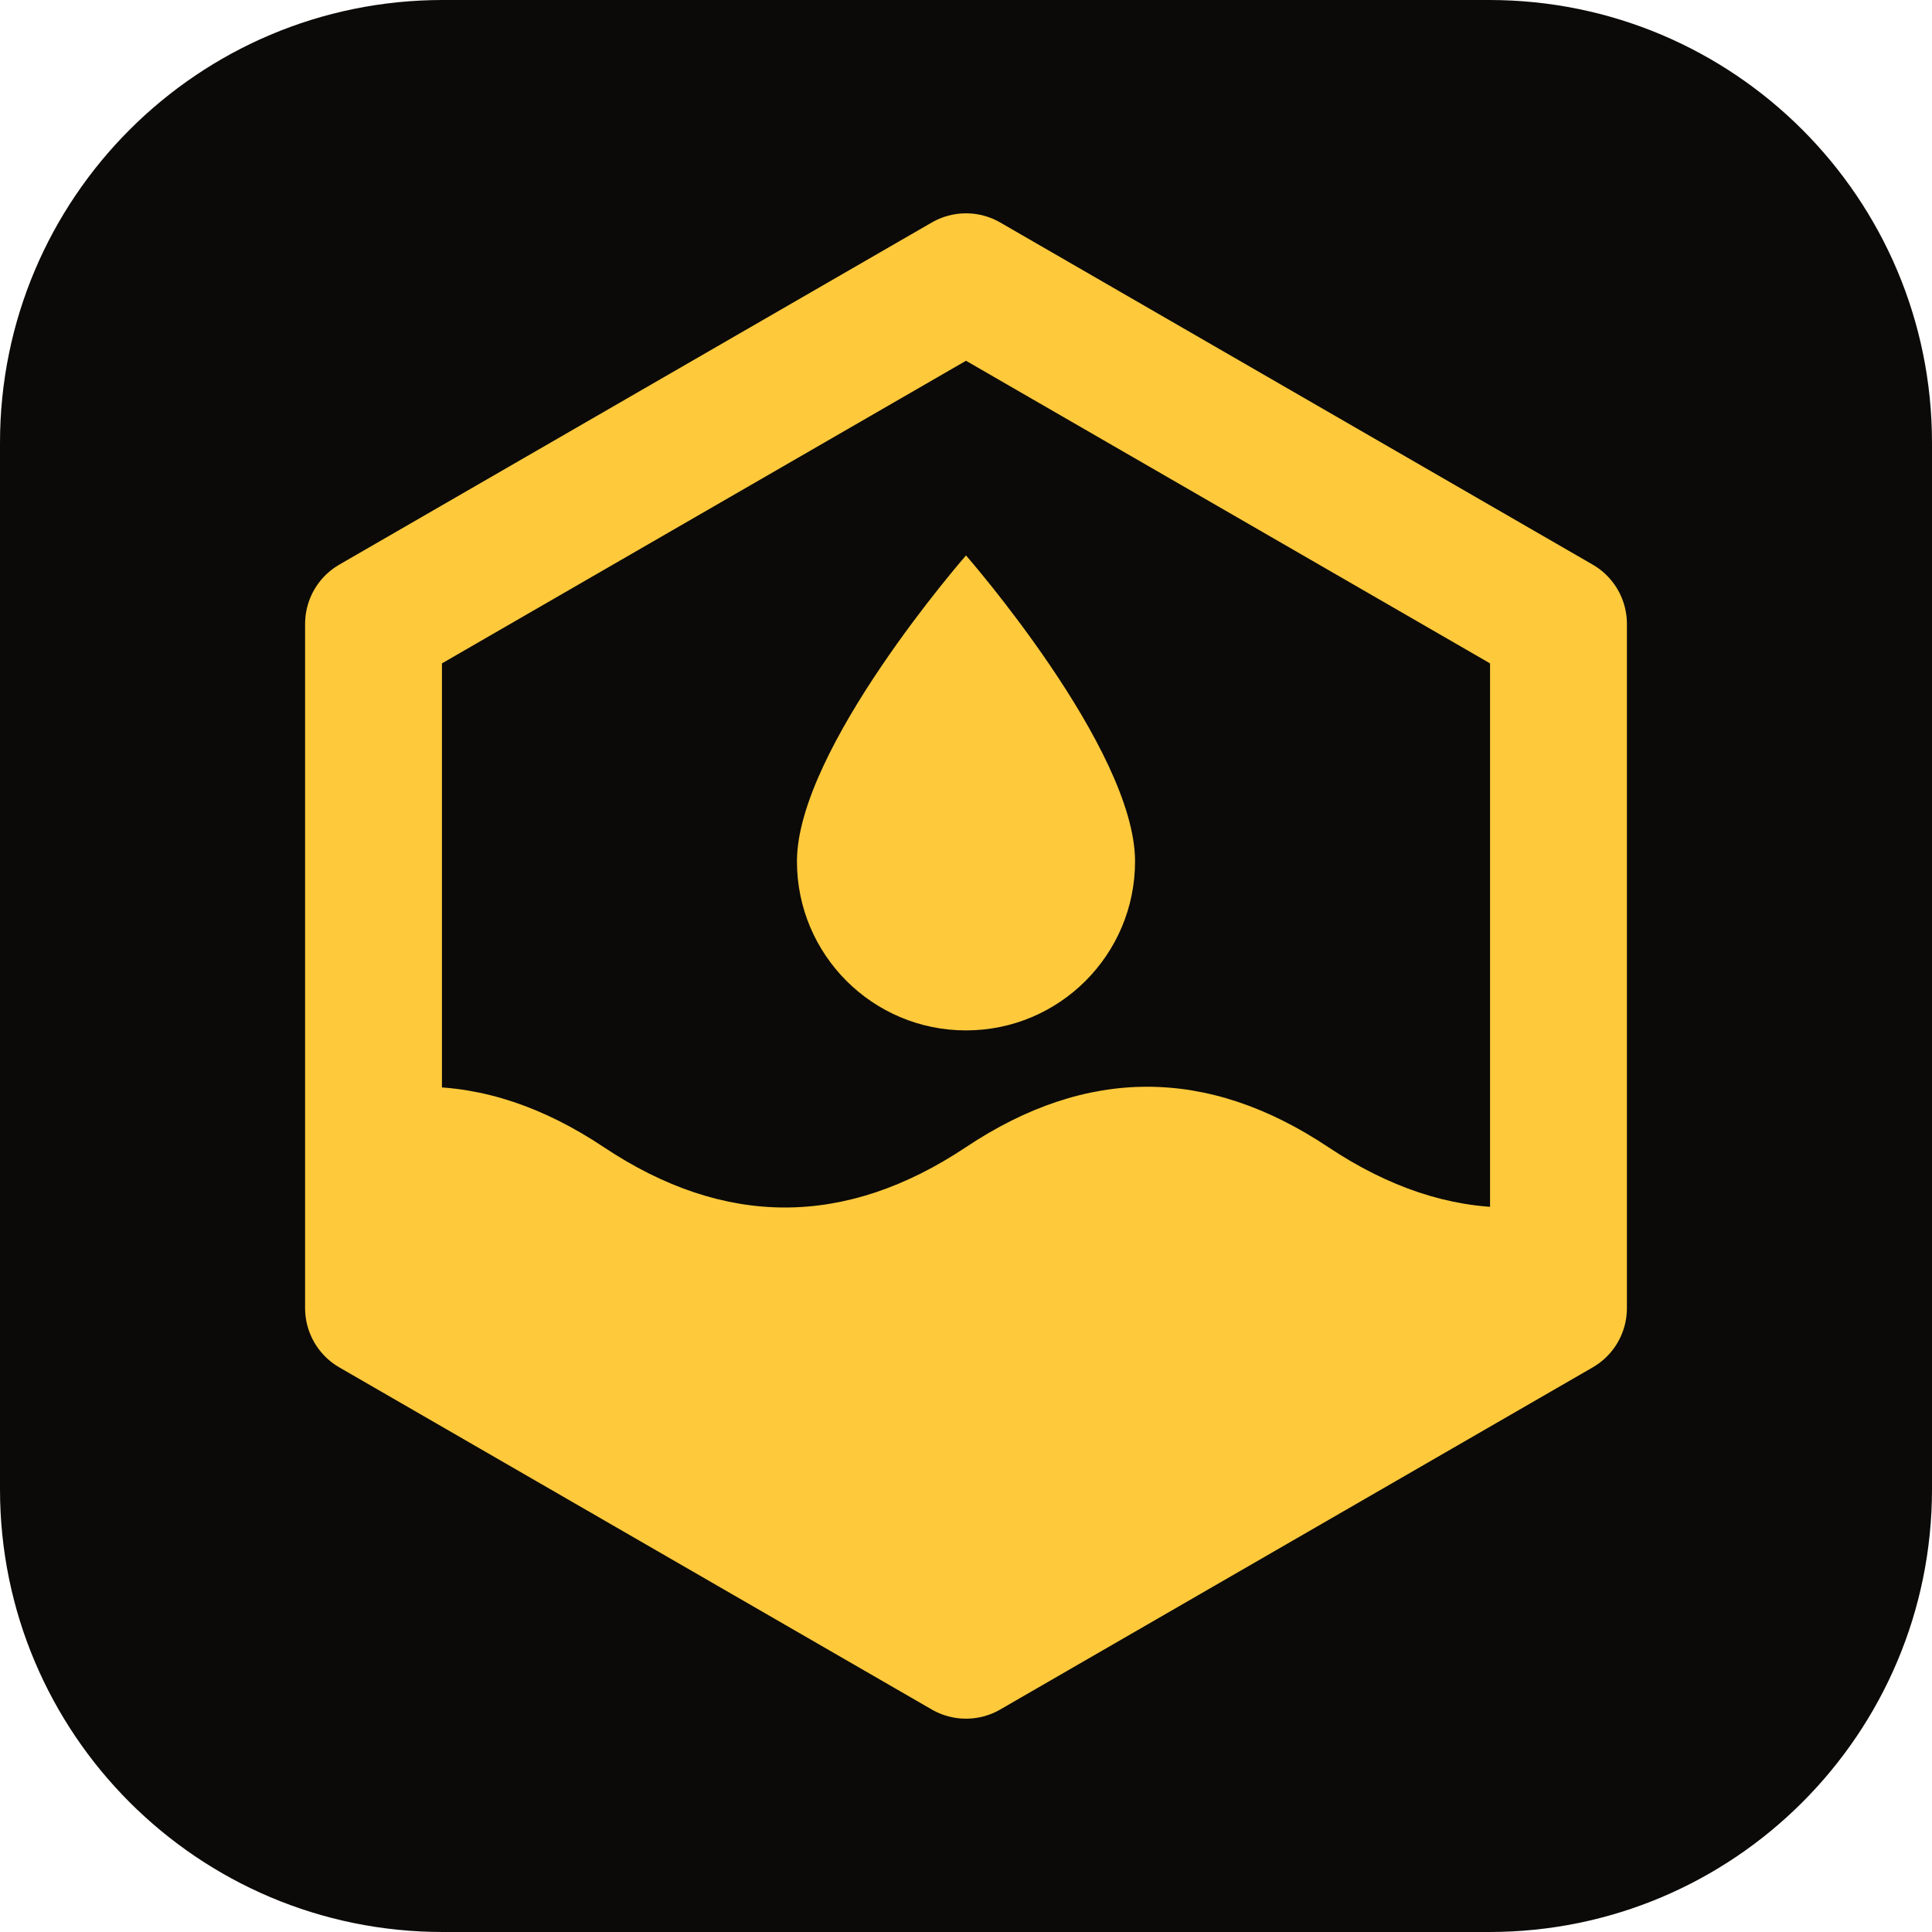
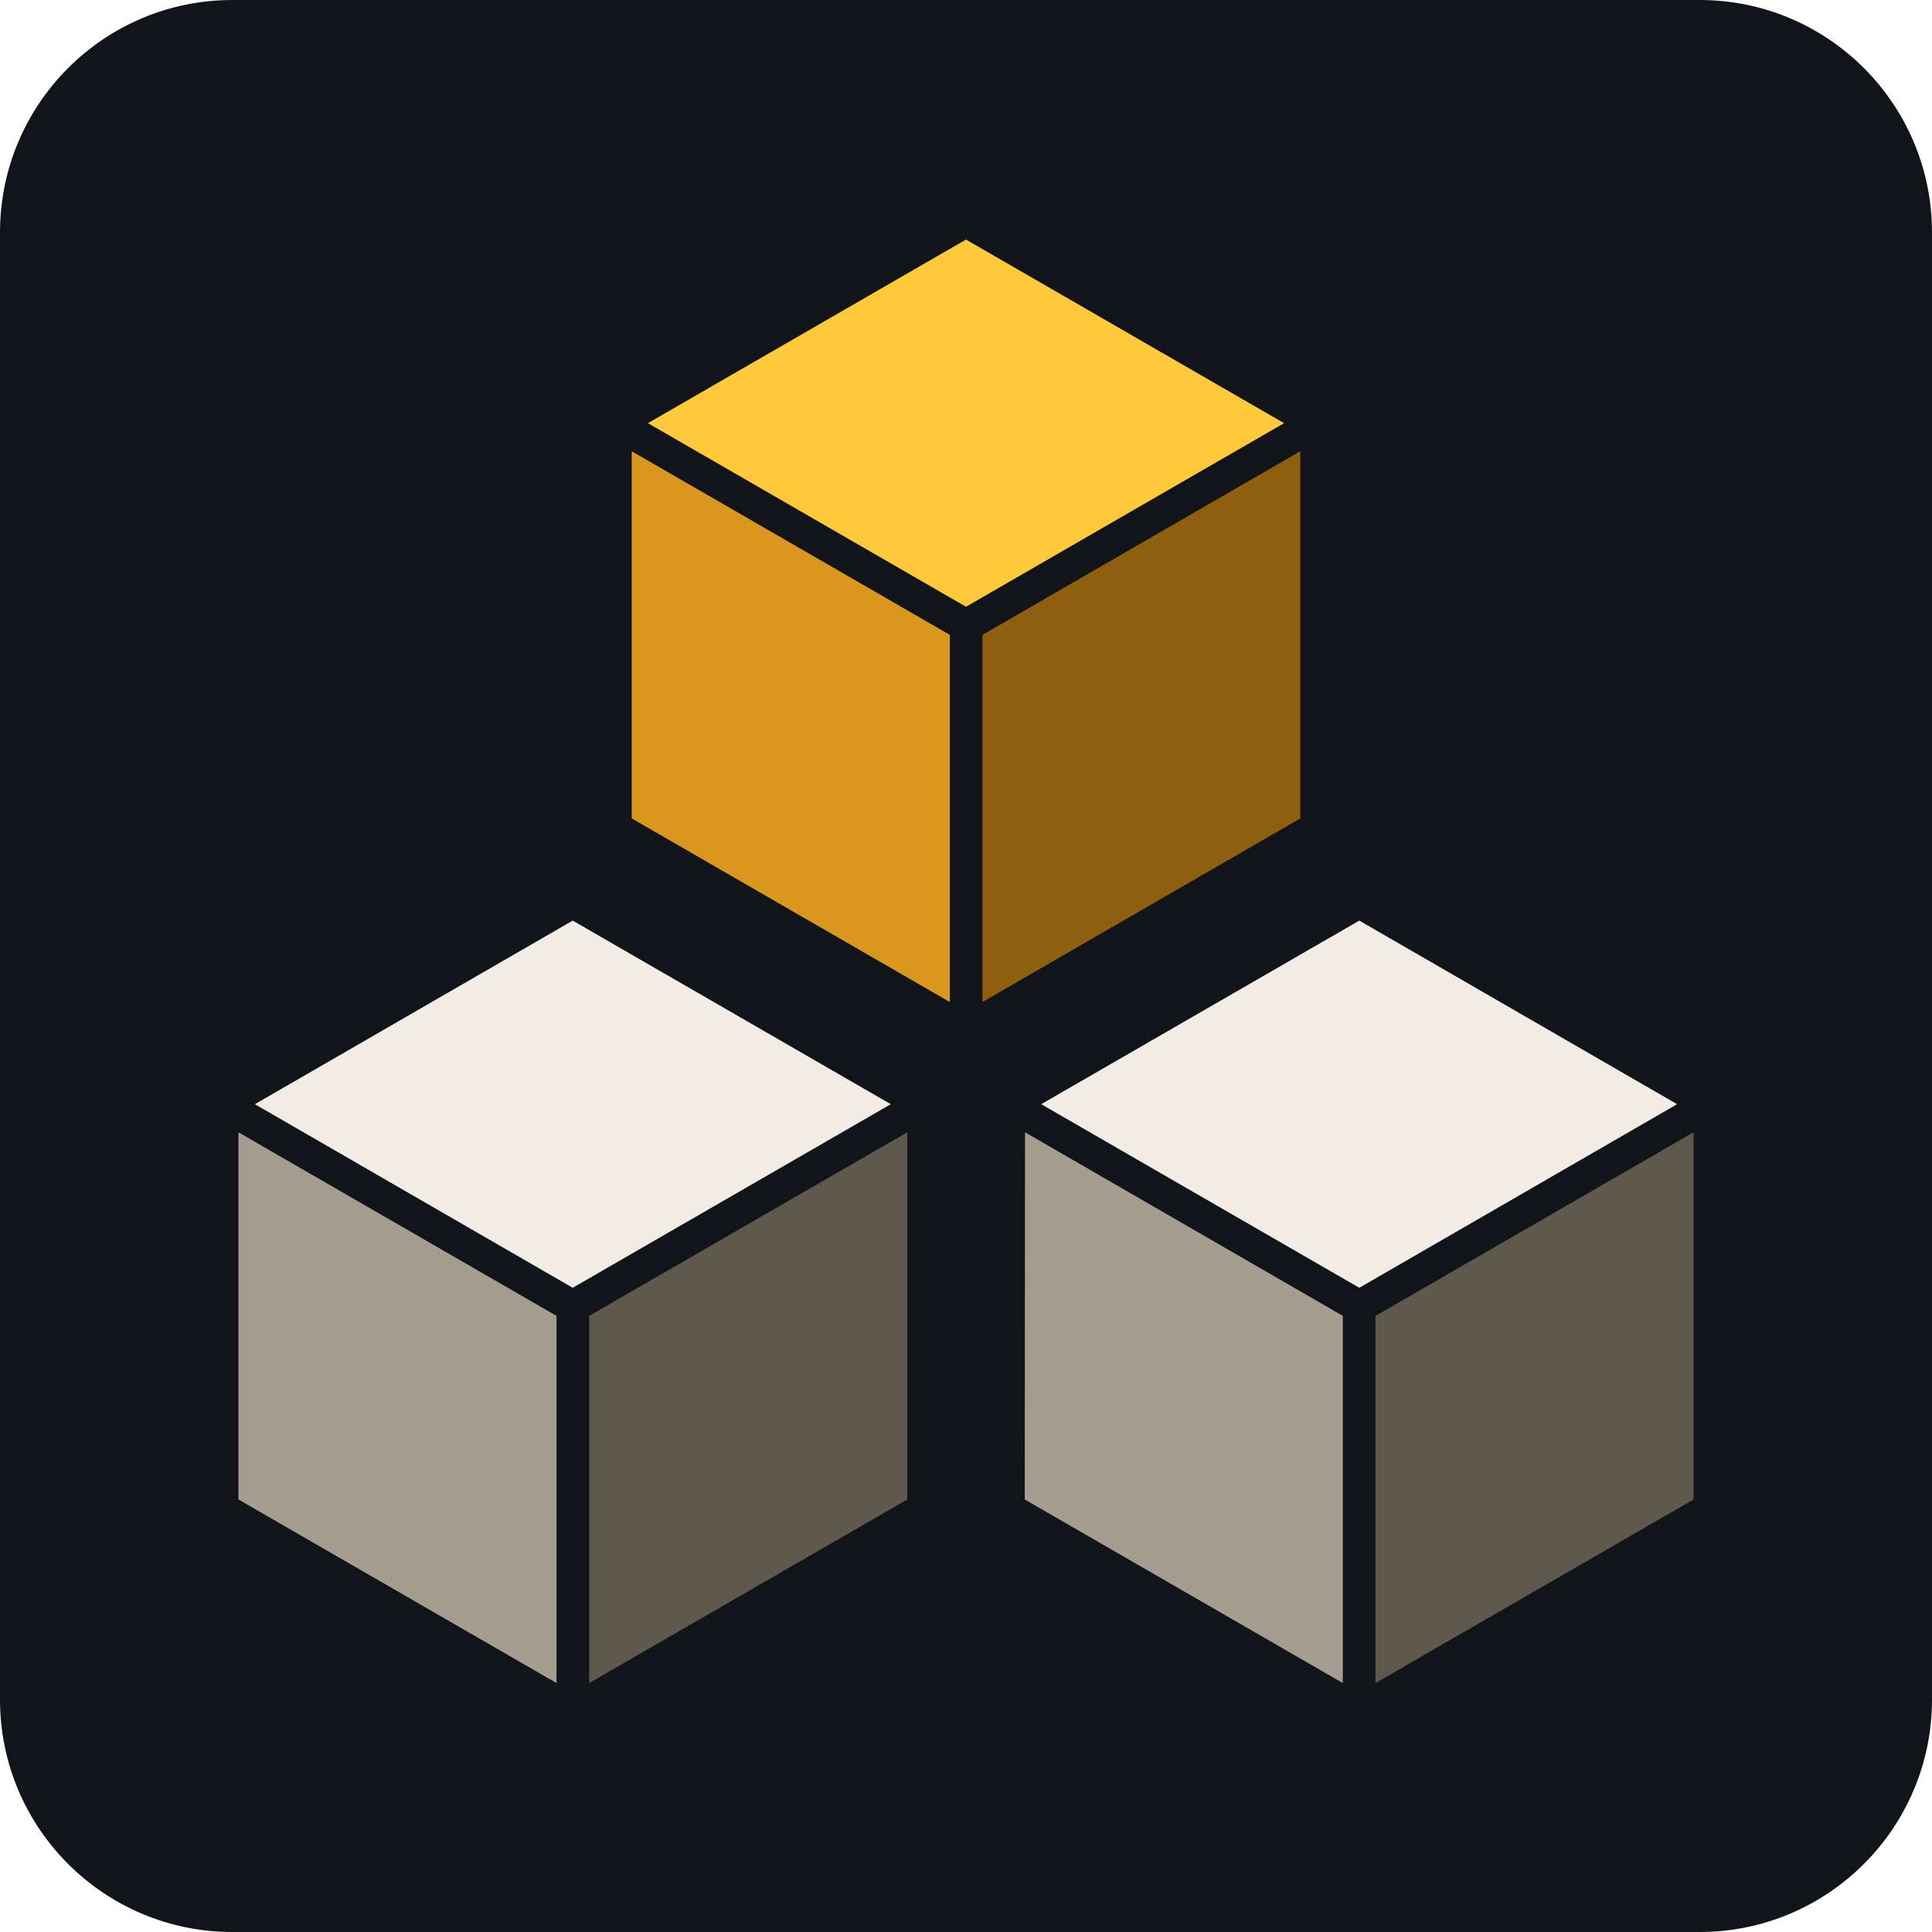
- <svg xmlns="http://www.w3.org/2000/svg" viewBox="0 0 48 48">
-   <rect width="48" height="48" rx="11" fill="#0B0A08" />
-   <defs>
-     <clipPath id="c">
-       <polygon points="24,7 38.72,15.5 38.72,32.5 24,41 9.28,32.5 9.28,15.5" />
-     </clipPath>
-   </defs>
-   <g clip-path="url(#c)">
-     <path d="M6 28.5 q4.5 -3 9 0 t9 0 t9 0 t9 0 V44 H6Z" fill="#FFC93C" />
+ <svg xmlns="http://www.w3.org/2000/svg" viewBox="0 0 64 64">
+   <rect width="64" height="64" rx="7.7" fill="#111418" />
+   <g transform="translate(32 32) scale(0.94) translate(-32 -32)">
+     <polygon points="18.14,30.4 29.35,36.87 18.14,43.34 6.94,36.87" fill="#F2EDE4" />
+     <polygon points="6.36,37.86 17.57,44.33 17.57,57.27 6.36,50.8" fill="#A59D8F" />
+     <polygon points="18.72,44.33 29.93,37.86 29.93,50.8 18.72,57.27" fill="#5F584C" />
+     <polygon points="45.86,30.4 57.06,36.87 45.86,43.34 34.65,36.87" fill="#F2EDE4" />
+     <polygon points="34.08,37.86 45.28,44.33 45.28,57.27 34.07,50.8" fill="#A59D8F" />
+     <polygon points="46.43,44.33 57.64,37.86 57.64,50.8 46.43,57.27" fill="#5F584C" />
+     <polygon points="32,6.4 43.21,12.87 32,19.34 20.79,12.87" fill="#FFC93C" />
+     <polygon points="20.22,13.86 31.43,20.33 31.43,33.27 20.22,26.8" fill="#D9971F" />
+     <polygon points="32.58,20.33 43.78,13.86 43.78,26.8 32.58,33.27" fill="#8F5F10" />
  </g>
-   <path d="M24 13.8c0 0-4.2 4.8-4.2 7.6a4.2 4.2 0 0 0 8.4 0c0-2.8-4.2-7.6-4.2-7.6z" fill="#FFC93C" />
-   <polygon points="24,7 38.72,15.5 38.72,32.5 24,41 9.28,32.5 9.28,15.5" fill="none" stroke="#FFC93C" stroke-width="3.4" stroke-linejoin="round" />
</svg>
